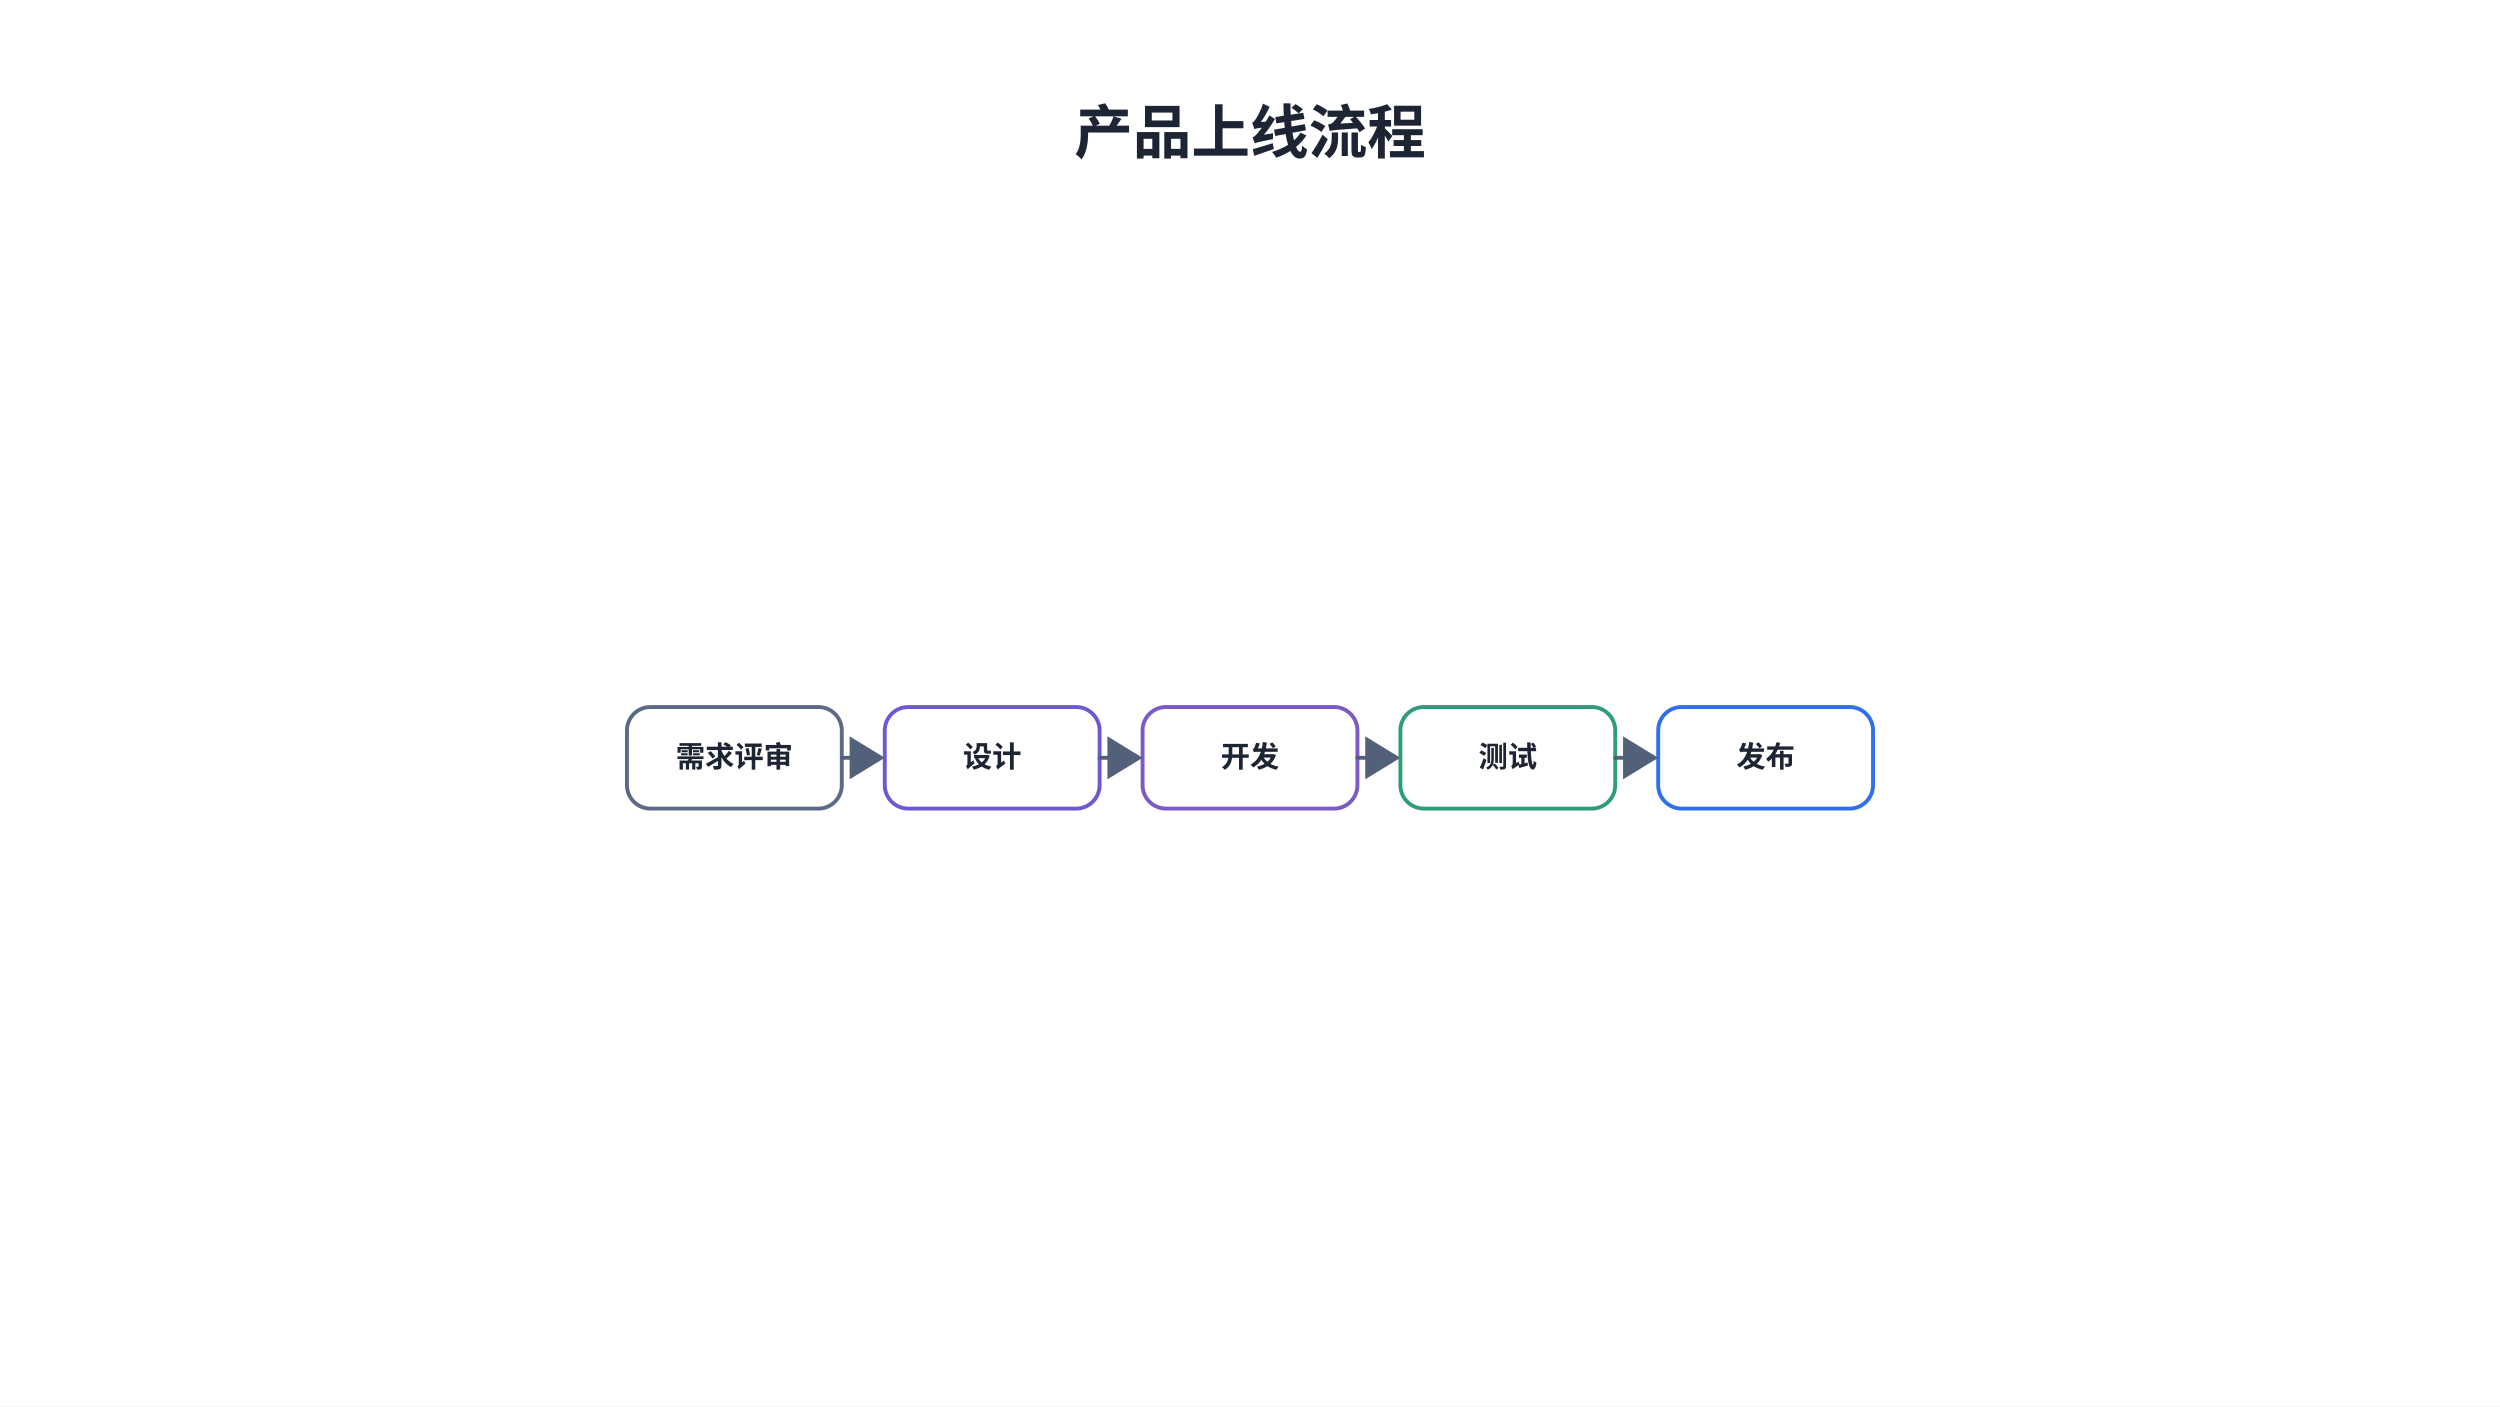
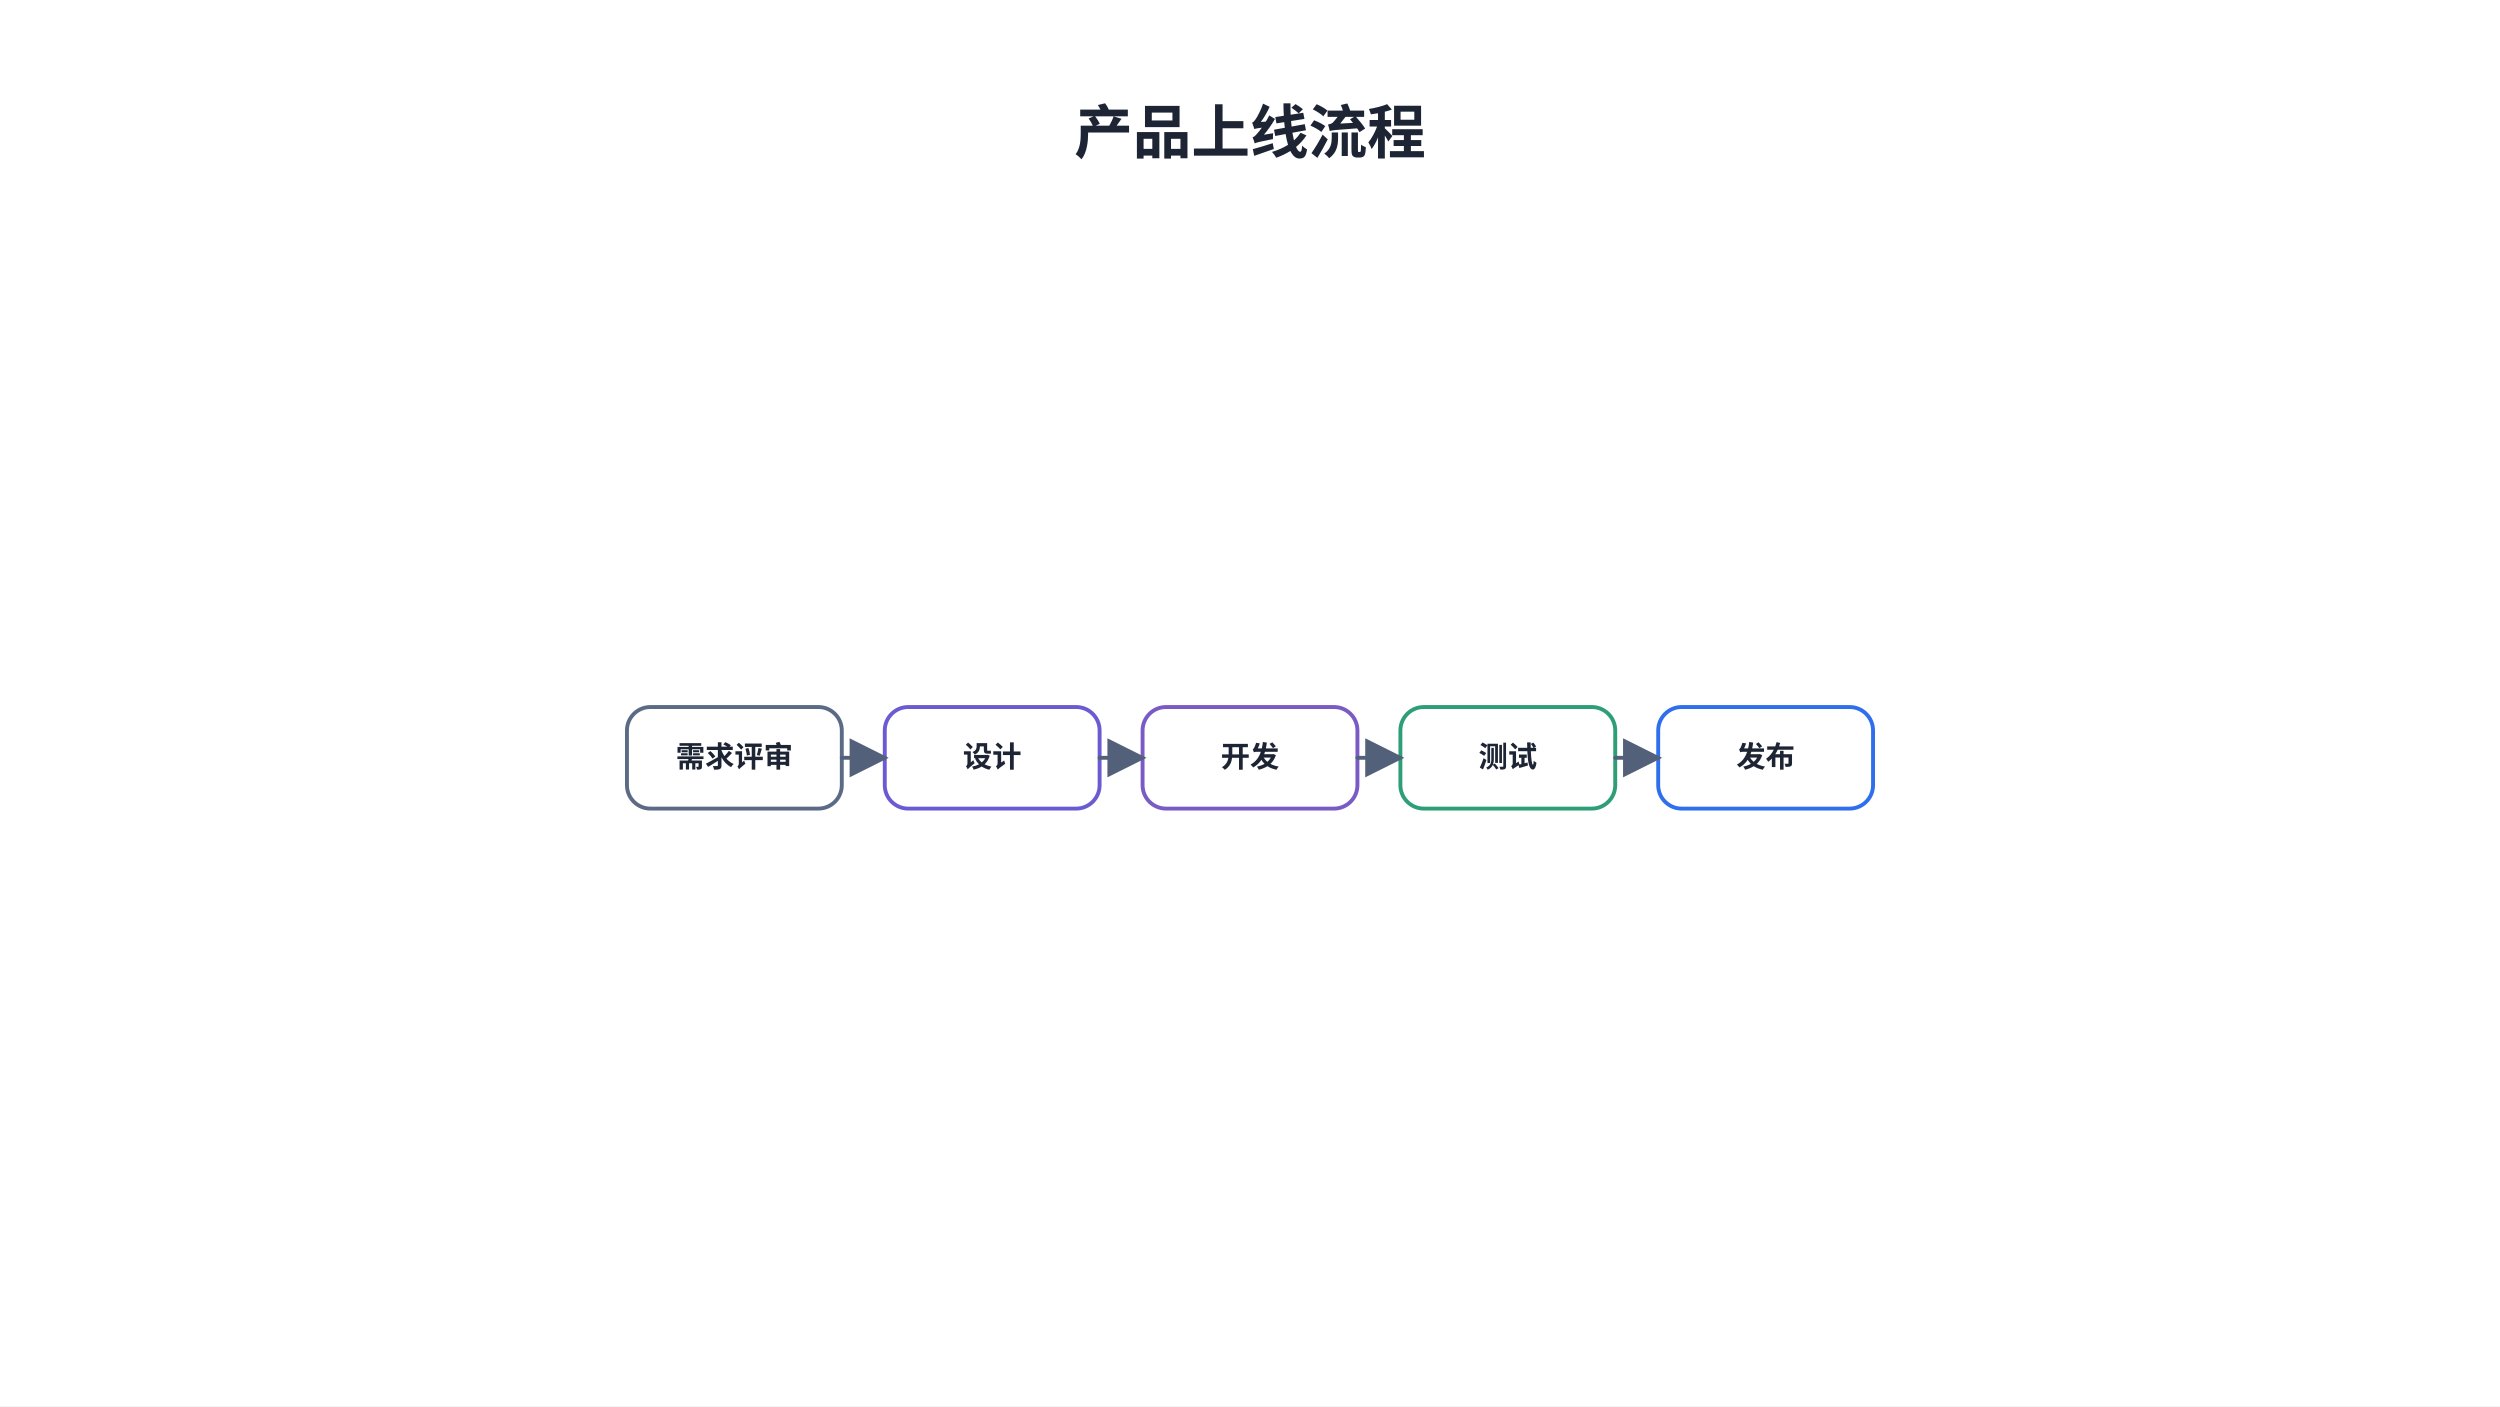
<svg xmlns="http://www.w3.org/2000/svg" id="figure-svg" viewBox="0 0 1280 720" role="img" aria-labelledby="figure-title figure-desc" font-family="'Microsoft YaHei', 'Microsoft YaHei', '微软雅黑', 'PingFang SC', 'Noto Sans CJK SC', Inter, Arial, sans-serif">
  <rect width="1280" height="720" fill="#FFFFFF" />
  <text data-node-id="figure-title-text" x="640" y="68" fill="#1D2433" font-size="30" font-weight="700" text-anchor="middle" dominant-baseline="middle" font-family="'Microsoft YaHei', 'Microsoft YaHei', '微软雅黑', 'PingFang SC', 'Noto Sans CJK SC', Inter, Arial, sans-serif">
    <tspan x="640" y="68">产品上线流程</tspan>
  </text>
  <g data-node-id="review-group">
    <rect data-node-id="review-rect" x="321" y="362" width="110" height="52" rx="12" fill="#FFFFFF" stroke="#5B6B86" stroke-width="2" />
    <text data-node-id="review-title" x="376" y="387.5" fill="#1D2433" font-size="15" font-weight="700" text-anchor="middle" dominant-baseline="middle" font-family="'Microsoft YaHei', 'Microsoft YaHei', '微软雅黑', 'PingFang SC', 'Noto Sans CJK SC', Inter, Arial, sans-serif">
      <tspan x="376" y="387.5">需求评审</tspan>
    </text>
  </g>
  <g data-node-id="design-group">
    <rect data-node-id="design-rect" x="453" y="362" width="110" height="52" rx="12" fill="#FFFFFF" stroke="#6B5BD2" stroke-width="2" />
    <text data-node-id="design-title" x="508" y="387.5" fill="#1D2433" font-size="15" font-weight="700" text-anchor="middle" dominant-baseline="middle" font-family="'Microsoft YaHei', 'Microsoft YaHei', '微软雅黑', 'PingFang SC', 'Noto Sans CJK SC', Inter, Arial, sans-serif">
      <tspan x="508" y="387.5">设计</tspan>
    </text>
  </g>
  <g data-node-id="dev-group">
    <rect data-node-id="dev-rect" x="585" y="362" width="110" height="52" rx="12" fill="#FFFFFF" stroke="#7A5AC4" stroke-width="2" />
    <text data-node-id="dev-title" x="640" y="387.5" fill="#1D2433" font-size="15" font-weight="700" text-anchor="middle" dominant-baseline="middle" font-family="'Microsoft YaHei', 'Microsoft YaHei', '微软雅黑', 'PingFang SC', 'Noto Sans CJK SC', Inter, Arial, sans-serif">
      <tspan x="640" y="387.5">开发</tspan>
    </text>
  </g>
  <g data-node-id="test-group">
    <rect data-node-id="test-rect" x="717" y="362" width="110" height="52" rx="12" fill="#FFFFFF" stroke="#2E9E76" stroke-width="2" />
    <text data-node-id="test-title" x="772" y="387.5" fill="#1D2433" font-size="15" font-weight="700" text-anchor="middle" dominant-baseline="middle" font-family="'Microsoft YaHei', 'Microsoft YaHei', '微软雅黑', 'PingFang SC', 'Noto Sans CJK SC', Inter, Arial, sans-serif">
      <tspan x="772" y="387.5">测试</tspan>
    </text>
  </g>
  <g data-node-id="release-group">
    <rect data-node-id="release-rect" x="849" y="362" width="110" height="52" rx="12" fill="#FFFFFF" stroke="#2F6FED" stroke-width="2" />
    <text data-node-id="release-title" x="904" y="387.5" fill="#1D2433" font-size="15" font-weight="700" text-anchor="middle" dominant-baseline="middle" font-family="'Microsoft YaHei', 'Microsoft YaHei', '微软雅黑', 'PingFang SC', 'Noto Sans CJK SC', Inter, Arial, sans-serif">
      <tspan x="904" y="387.5">发布</tspan>
    </text>
  </g>
-   <g data-node-id="edge-0-head">
-     <line x1="431" y1="388" x2="439" y2="388" stroke="#52607A" stroke-width="2" stroke-linecap="round" />
-     <polygon points="453,388 435,399 435,377" fill="#52607A" />
+   <g data-node-id="edge-0-connector">
+     <defs>
+       <marker id="marker-edge-0-connector" markerWidth="10" markerHeight="10" refX="9" refY="5" orient="auto" markerUnits="strokeWidth" overflow="visible">
+         <path d="M 0 0 L 10 5 L 0 10 z" fill="#52607A" />
+       </marker>
+     </defs>
+     <polyline points="431,388 453,388" fill="none" stroke="#52607A" stroke-width="2" stroke-linecap="round" stroke-linejoin="round" marker-end="url(#marker-edge-0-connector)" />
  </g>
-   <g data-node-id="edge-1-head">
-     <line x1="563" y1="388" x2="571" y2="388" stroke="#52607A" stroke-width="2" stroke-linecap="round" />
-     <polygon points="585,388 567,399 567,377" fill="#52607A" />
+   <g data-node-id="edge-1-connector">
+     <defs>
+       <marker id="marker-edge-1-connector" markerWidth="10" markerHeight="10" refX="9" refY="5" orient="auto" markerUnits="strokeWidth" overflow="visible">
+         <path d="M 0 0 L 10 5 L 0 10 z" fill="#52607A" />
+       </marker>
+     </defs>
+     <polyline points="563,388 585,388" fill="none" stroke="#52607A" stroke-width="2" stroke-linecap="round" stroke-linejoin="round" marker-end="url(#marker-edge-1-connector)" />
  </g>
-   <g data-node-id="edge-2-head">
-     <line x1="695" y1="388" x2="703" y2="388" stroke="#52607A" stroke-width="2" stroke-linecap="round" />
-     <polygon points="717,388 699,399 699,377" fill="#52607A" />
+   <g data-node-id="edge-2-connector">
+     <defs>
+       <marker id="marker-edge-2-connector" markerWidth="10" markerHeight="10" refX="9" refY="5" orient="auto" markerUnits="strokeWidth" overflow="visible">
+         <path d="M 0 0 L 10 5 L 0 10 z" fill="#52607A" />
+       </marker>
+     </defs>
+     <polyline points="695,388 717,388" fill="none" stroke="#52607A" stroke-width="2" stroke-linecap="round" stroke-linejoin="round" marker-end="url(#marker-edge-2-connector)" />
  </g>
-   <g data-node-id="edge-3-head">
-     <line x1="827" y1="388" x2="835" y2="388" stroke="#52607A" stroke-width="2" stroke-linecap="round" />
-     <polygon points="849,388 831,399 831,377" fill="#52607A" />
+   <g data-node-id="edge-3-connector">
+     <defs>
+       <marker id="marker-edge-3-connector" markerWidth="10" markerHeight="10" refX="9" refY="5" orient="auto" markerUnits="strokeWidth" overflow="visible">
+         <path d="M 0 0 L 10 5 L 0 10 z" fill="#52607A" />
+       </marker>
+     </defs>
+     <polyline points="827,388 849,388" fill="none" stroke="#52607A" stroke-width="2" stroke-linecap="round" stroke-linejoin="round" marker-end="url(#marker-edge-3-connector)" />
  </g>
</svg>
